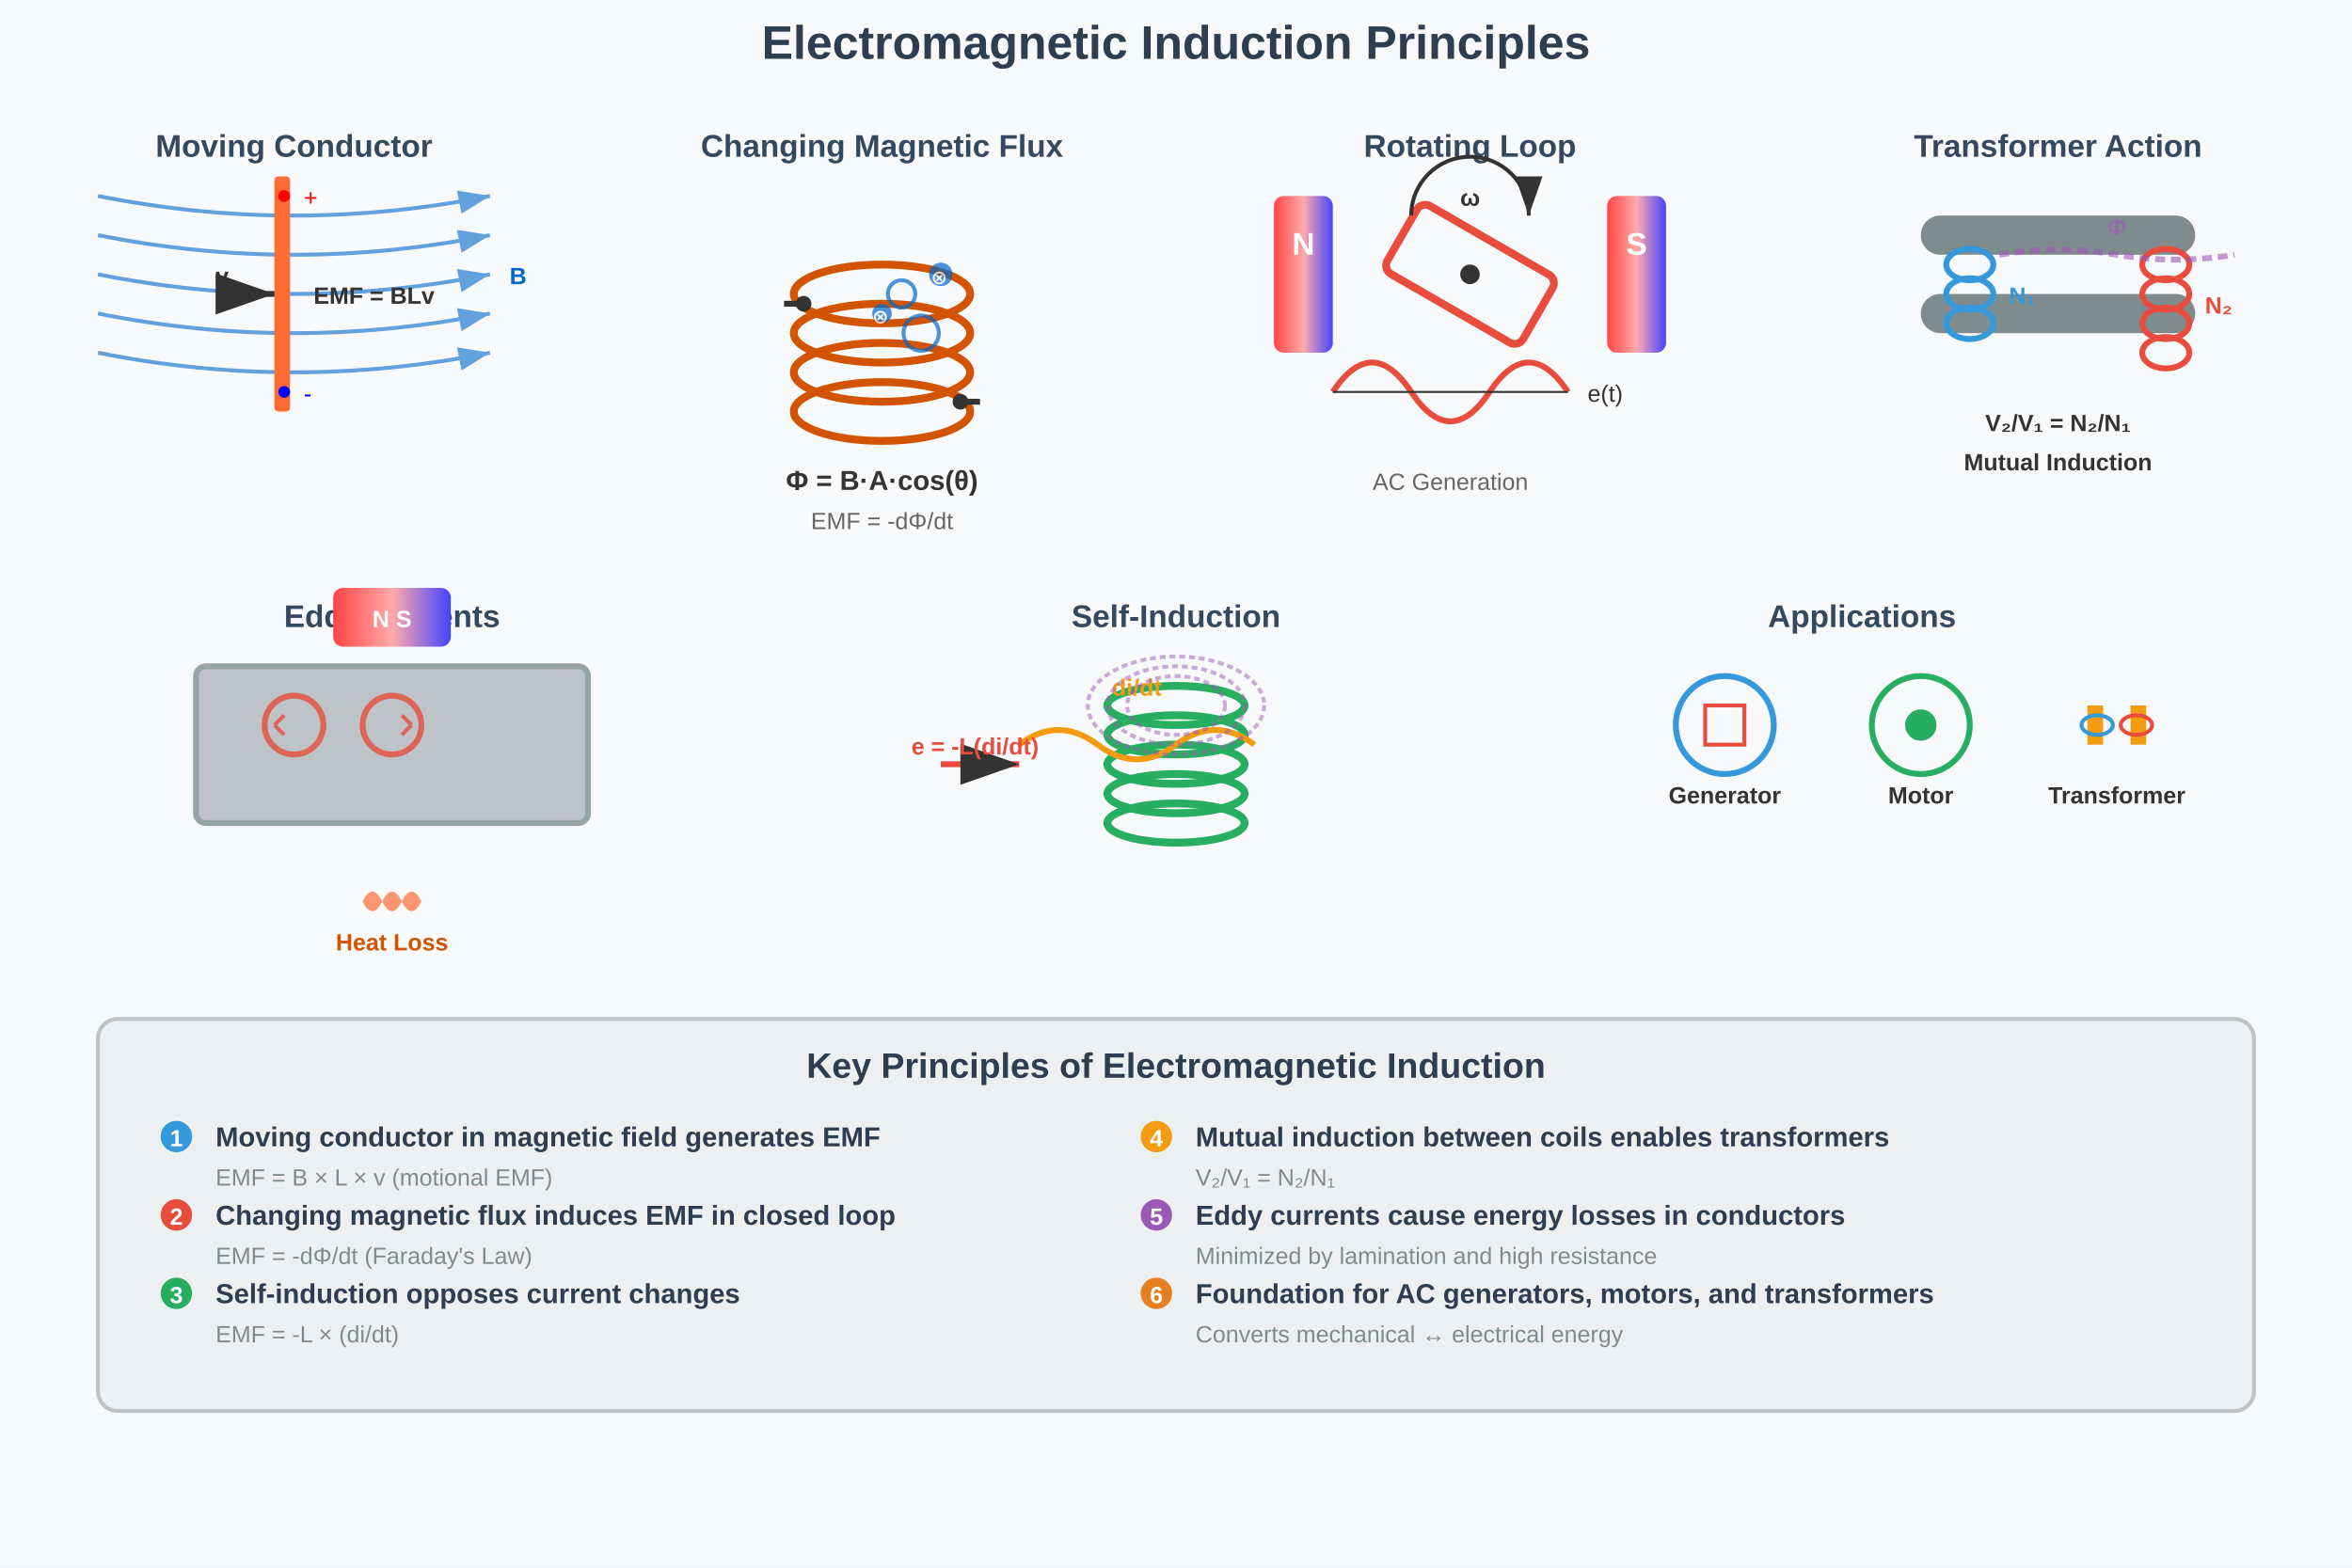
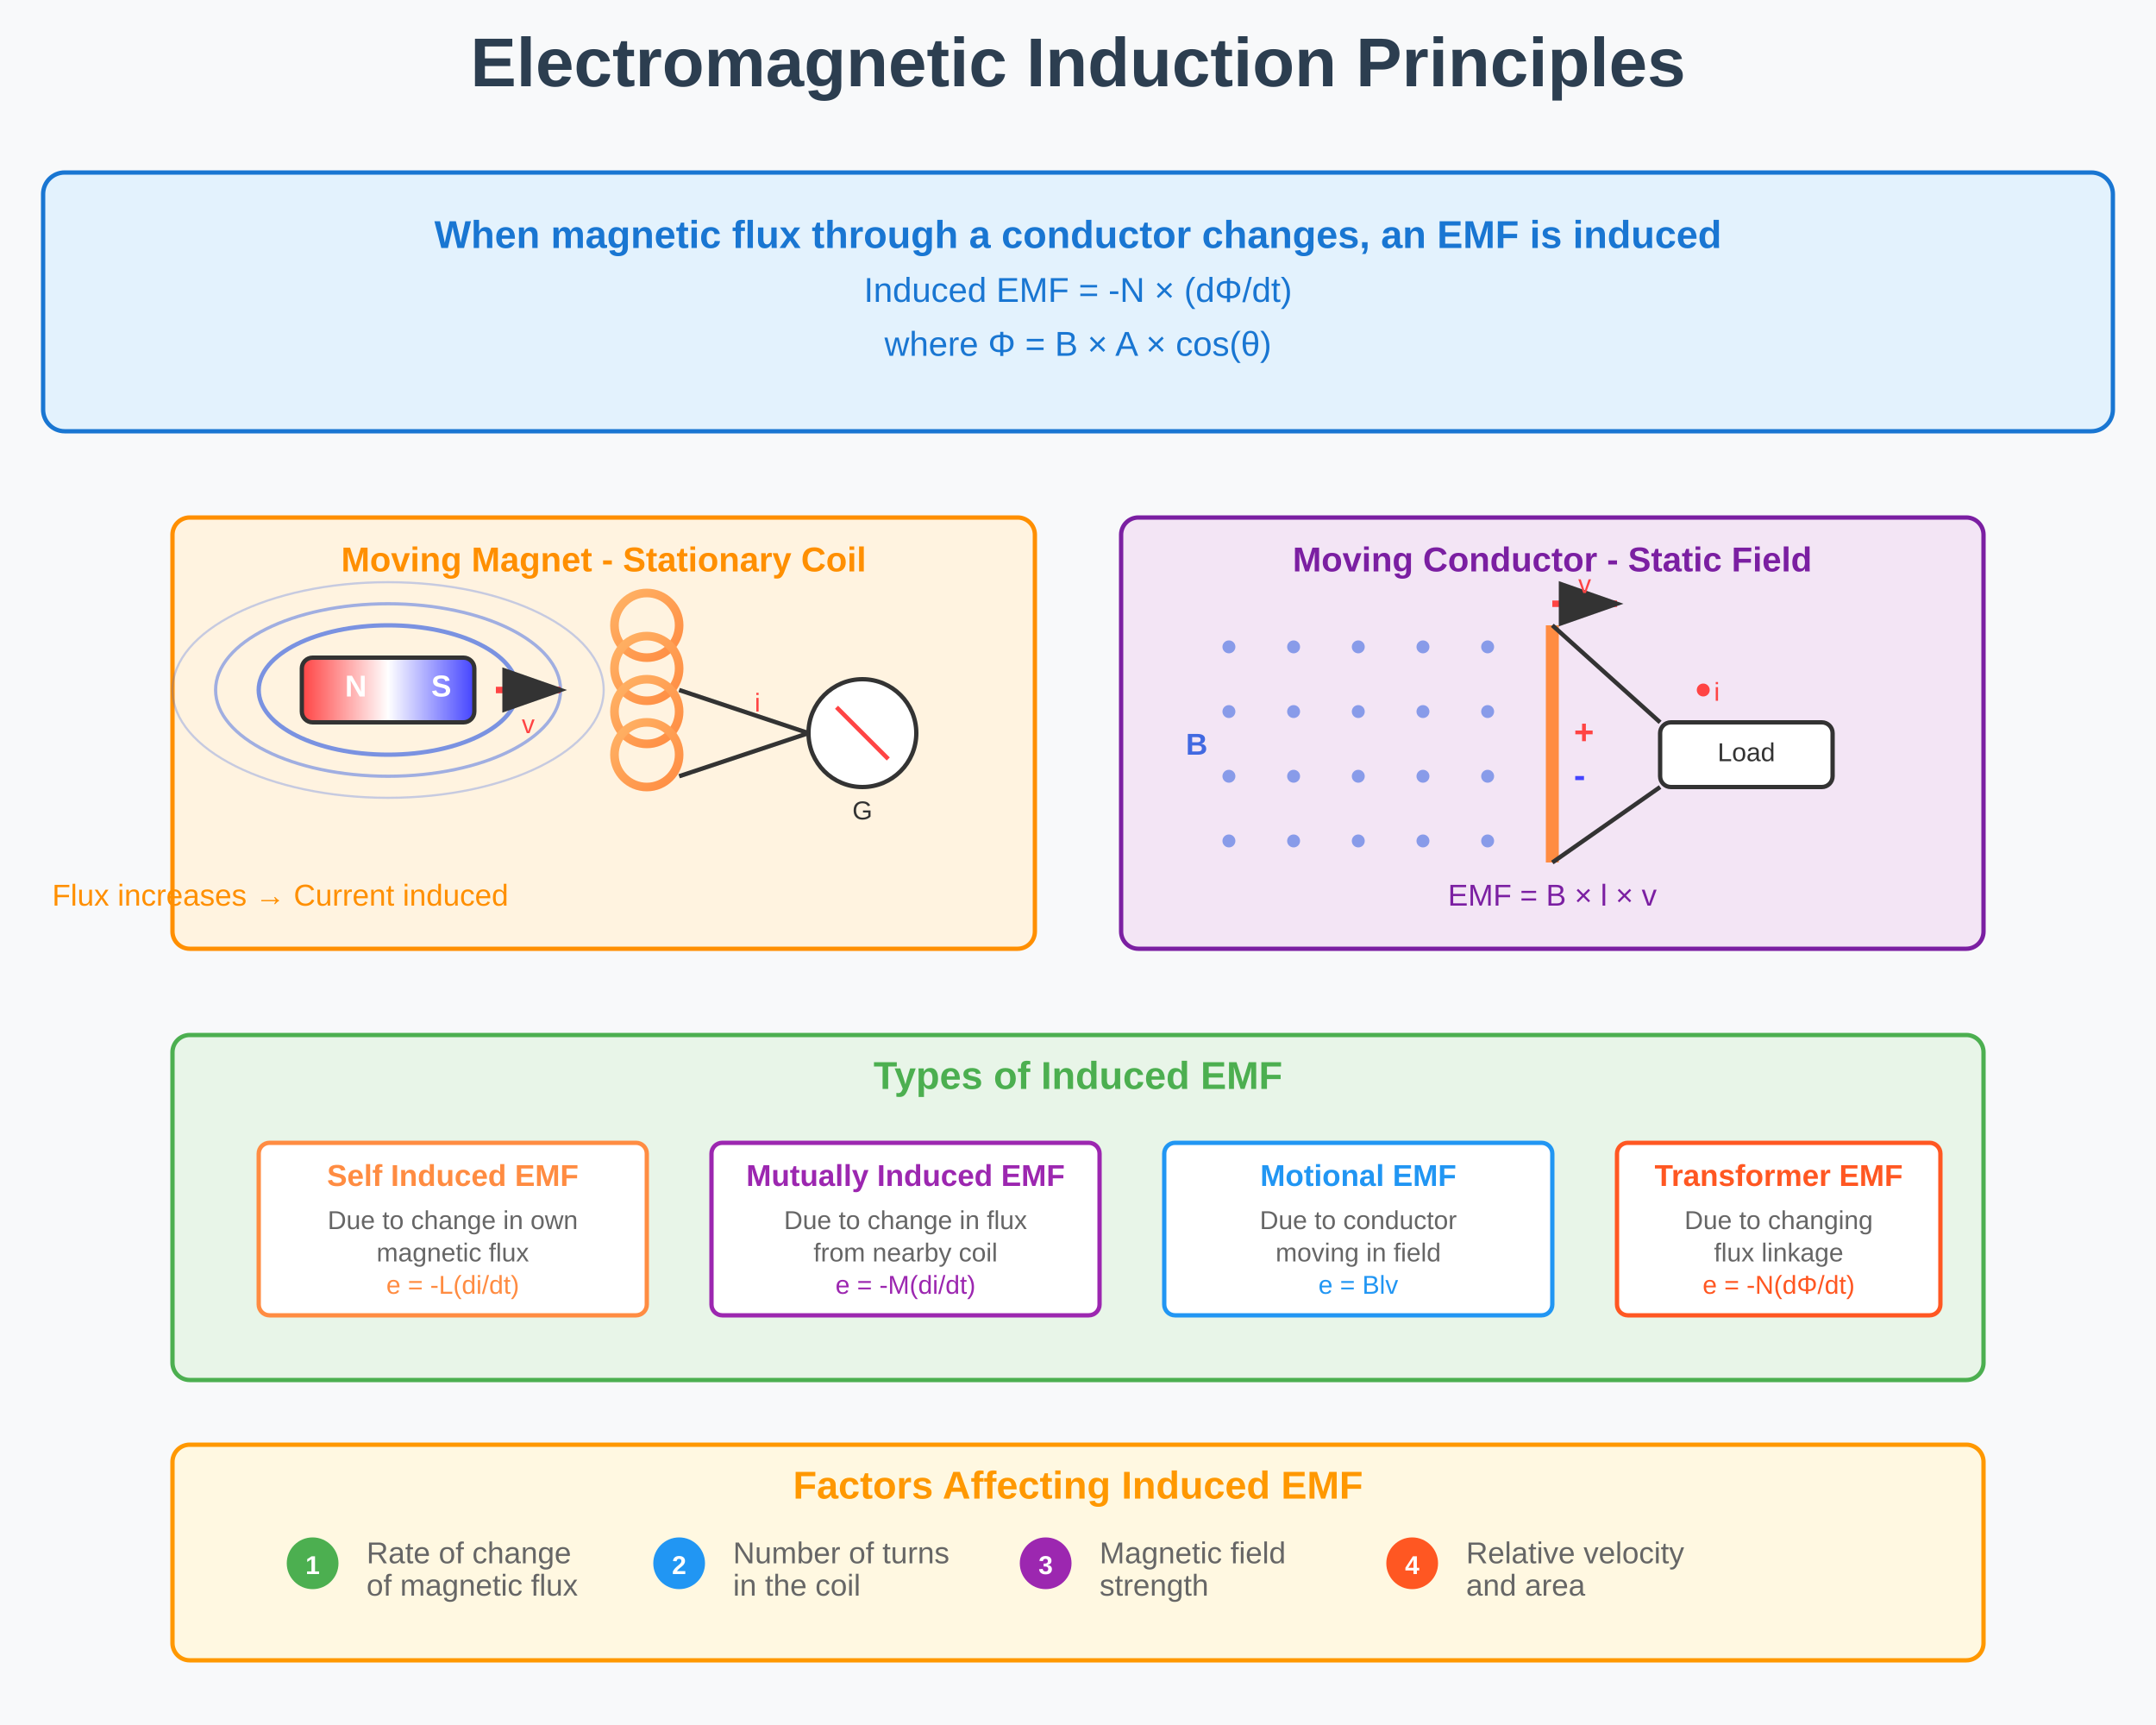
- <svg xmlns="http://www.w3.org/2000/svg" viewBox="0 0 1200 800">
+ <svg xmlns="http://www.w3.org/2000/svg" viewBox="0 0 1000 800">
  <defs>
    <linearGradient id="magnetGrad" x1="0%" y1="0%" x2="100%" y2="0%">
-       <stop offset="0%" style="stop-color:#ff4444;stop-opacity:1" />
-       <stop offset="50%" style="stop-color:#ffaaaa;stop-opacity:1" />
-       <stop offset="100%" style="stop-color:#4444ff;stop-opacity:1" />
+       <stop offset="0%" style="stop-color:#FF4444;stop-opacity:1" />
+       <stop offset="50%" style="stop-color:#FFFFFF;stop-opacity:1" />
+       <stop offset="100%" style="stop-color:#4444FF;stop-opacity:1" />
    </linearGradient>
-     <linearGradient id="fieldGrad" x1="0%" y1="0%" x2="100%" y2="100%">
-       <stop offset="0%" style="stop-color:#00aa00;stop-opacity:0.3" />
-       <stop offset="100%" style="stop-color:#00ff00;stop-opacity:0.1" />
+     <linearGradient id="coilGrad" x1="0%" y1="0%" x2="100%" y2="100%">
+       <stop offset="0%" style="stop-color:#FFB366;stop-opacity:1" />
+       <stop offset="100%" style="stop-color:#FF8C42;stop-opacity:1" />
    </linearGradient>
-     <marker id="arrowhead" markerWidth="10" markerHeight="7" refX="10" refY="3.5" orient="auto">
+     <radialGradient id="fieldGrad" cx="50%" cy="50%" r="50%">
+       <stop offset="0%" style="stop-color:#87CEEB;stop-opacity:0.8" />
+       <stop offset="100%" style="stop-color:#4169E1;stop-opacity:0.3" />
+     </radialGradient>
+     <marker id="arrowhead" markerWidth="10" markerHeight="7" refX="9" refY="3.5" orient="auto">
      <polygon points="0 0, 10 3.5, 0 7" fill="#333" />
    </marker>
-     <marker id="fieldArrow" markerWidth="8" markerHeight="6" refX="8" refY="3" orient="auto">
-       <polygon points="0 0, 8 3, 0 6" fill="#0066cc" />
-     </marker>
  </defs>
-   <rect width="1200" height="800" fill="#f8f9fa" />
-   <text x="600" y="30" text-anchor="middle" font-family="Arial, sans-serif" font-size="24" font-weight="bold" fill="#2c3e50">
+   <rect width="1000" height="800" fill="#F8F9FA" />
+   <text x="500" y="40" font-family="Arial, sans-serif" font-size="32" font-weight="bold" text-anchor="middle" fill="#2C3E50">
    Electromagnetic Induction Principles
  </text>
-   <g id="moving-conductor">
-     <text x="150" y="80" text-anchor="middle" font-family="Arial, sans-serif" font-size="16" font-weight="bold" fill="#34495e">
-       Moving Conductor
-     </text>
-     <g stroke="#0066cc" stroke-width="2" fill="none" opacity="0.6">
-       <path d="M50 100 Q150 120 250 100" marker-end="url(#fieldArrow)" />
-       <path d="M50 120 Q150 140 250 120" marker-end="url(#fieldArrow)" />
-       <path d="M50 140 Q150 160 250 140" marker-end="url(#fieldArrow)" />
-       <path d="M50 160 Q150 180 250 160" marker-end="url(#fieldArrow)" />
-       <path d="M50 180 Q150 200 250 180" marker-end="url(#fieldArrow)" />
-     </g>
-     <text x="260" y="145" font-family="Arial, sans-serif" font-size="12" fill="#0066cc" font-weight="bold">B</text>
-     <rect x="140" y="90" width="8" height="120" fill="#ff6b35" rx="2" />
-     <path d="M120 150 L140 150" stroke="#333" stroke-width="3" marker-end="url(#arrowhead)" />
-     <text x="110" y="145" font-family="Arial, sans-serif" font-size="12" fill="#333" font-weight="bold">v</text>
-     <circle cx="145" cy="100" r="3" fill="#ff0000" />
-     <circle cx="145" cy="200" r="3" fill="#0000ff" />
-     <text x="155" y="105" font-family="Arial, sans-serif" font-size="12" fill="#ff0000">+</text>
-     <text x="155" y="205" font-family="Arial, sans-serif" font-size="12" fill="#0000ff">-</text>
-     <text x="160" y="155" font-family="Arial, sans-serif" font-size="12" fill="#333" font-weight="bold">EMF = BLv</text>
-   </g>
-   <g id="flux-change">
-     <text x="450" y="80" text-anchor="middle" font-family="Arial, sans-serif" font-size="16" font-weight="bold" fill="#34495e">
-       Changing Magnetic Flux
-     </text>
-     <g transform="translate(400,120)">
-       <ellipse cx="50" cy="30" rx="45" ry="15" fill="none" stroke="#d35400" stroke-width="4" />
-       <ellipse cx="50" cy="50" rx="45" ry="15" fill="none" stroke="#d35400" stroke-width="4" />
-       <ellipse cx="50" cy="70" rx="45" ry="15" fill="none" stroke="#d35400" stroke-width="4" />
-       <ellipse cx="50" cy="90" rx="45" ry="15" fill="none" stroke="#d35400" stroke-width="4" />
-       <circle cx="10" cy="35" r="4" fill="#333" />
-       <circle cx="90" cy="85" r="4" fill="#333" />
-       <line x1="0" y1="35" x2="10" y2="35" stroke="#333" stroke-width="3" />
-       <line x1="90" y1="85" x2="100" y2="85" stroke="#333" stroke-width="3" />
-     </g>
-     <g transform="translate(430,110)" opacity="0.7">
-       <circle cx="20" cy="50" r="5" fill="#0066cc" />
-       <text x="15" y="55" font-family="Arial, sans-serif" font-size="10" fill="white" font-weight="bold">⊗</text>
-       <circle cx="30" cy="40" r="7" fill="none" stroke="#0066cc" stroke-width="2" />
-       <circle cx="40" cy="60" r="9" fill="none" stroke="#0066cc" stroke-width="2" />
-       <circle cx="50" cy="30" r="6" fill="#0066cc" />
-       <text x="45" y="35" font-family="Arial, sans-serif" font-size="10" fill="white" font-weight="bold">⊗</text>
-     </g>
-     <text x="450" y="250" text-anchor="middle" font-family="Arial, sans-serif" font-size="14" fill="#333" font-weight="bold">Φ = B·A·cos(θ)</text>
-     <text x="450" y="270" text-anchor="middle" font-family="Arial, sans-serif" font-size="12" fill="#666">EMF = -dΦ/dt</text>
-   </g>
-   <g id="rotating-loop">
-     <text x="750" y="80" text-anchor="middle" font-family="Arial, sans-serif" font-size="16" font-weight="bold" fill="#34495e">
-       Rotating Loop
-     </text>
-     <rect x="650" y="100" width="30" height="80" fill="url(#magnetGrad)" rx="5" />
-     <rect x="820" y="100" width="30" height="80" fill="url(#magnetGrad)" rx="5" />
-     <text x="665" y="130" text-anchor="middle" font-family="Arial, sans-serif" font-size="16" fill="white" font-weight="bold">N</text>
-     <text x="835" y="130" text-anchor="middle" font-family="Arial, sans-serif" font-size="16" fill="white" font-weight="bold">S</text>
-     <g transform="translate(750,140) rotate(30)">
-       <rect x="-40" y="-20" width="80" height="40" fill="none" stroke="#e74c3c" stroke-width="4" rx="5" />
-       <circle cx="0" cy="0" r="5" fill="#333" />
-     </g>
-     <path d="M720 110 A30 30 0 0 1 780 110" fill="none" stroke="#333" stroke-width="2" marker-end="url(#arrowhead)" />
-     <text x="745" y="105" font-family="Arial, sans-serif" font-size="12" fill="#333" font-weight="bold">ω</text>
-     <g transform="translate(680,200)">
-       <path d="M0 0 Q20 -30 40 0 Q60 30 80 0 Q100 -30 120 0" fill="none" stroke="#e74c3c" stroke-width="3" />
-       <line x1="0" y1="0" x2="120" y2="0" stroke="#333" stroke-width="1" />
-       <text x="130" y="5" font-family="Arial, sans-serif" font-size="12" fill="#333">e(t)</text>
-       <text x="60" y="50" text-anchor="middle" font-family="Arial, sans-serif" font-size="12" fill="#666">AC Generation</text>
-     </g>
-   </g>
-   <g id="transformer">
-     <text x="1050" y="80" text-anchor="middle" font-family="Arial, sans-serif" font-size="16" font-weight="bold" fill="#34495e">
-       Transformer Action
-     </text>
-     <rect x="980" y="110" width="140" height="20" fill="#7f8c8d" rx="10" />
-     <rect x="980" y="150" width="140" height="20" fill="#7f8c8d" rx="10" />
-     <g transform="translate(990,100)">
-       <ellipse cx="15" cy="35" rx="12" ry="8" fill="none" stroke="#3498db" stroke-width="3" />
-       <ellipse cx="15" cy="50" rx="12" ry="8" fill="none" stroke="#3498db" stroke-width="3" />
-       <ellipse cx="15" cy="65" rx="12" ry="8" fill="none" stroke="#3498db" stroke-width="3" />
-       <text x="35" y="55" font-family="Arial, sans-serif" font-size="12" fill="#3498db" font-weight="bold">N₁</text>
-     </g>
-     <g transform="translate(1090,100)">
-       <ellipse cx="15" cy="35" rx="12" ry="8" fill="none" stroke="#e74c3c" stroke-width="3" />
-       <ellipse cx="15" cy="50" rx="12" ry="8" fill="none" stroke="#e74c3c" stroke-width="3" />
-       <ellipse cx="15" cy="65" rx="12" ry="8" fill="none" stroke="#e74c3c" stroke-width="3" />
-       <ellipse cx="15" cy="80" rx="12" ry="8" fill="none" stroke="#e74c3c" stroke-width="3" />
-       <text x="35" y="60" font-family="Arial, sans-serif" font-size="12" fill="#e74c3c" font-weight="bold">N₂</text>
-     </g>
-     <g transform="translate(1020,120)" opacity="0.6">
-       <path d="M0 10 Q30 5 60 10 Q90 15 120 10" fill="none" stroke="#9b59b6" stroke-width="3" stroke-dasharray="5,3" />
-       <text x="60" y="0" text-anchor="middle" font-family="Arial, sans-serif" font-size="12" fill="#9b59b6" font-weight="bold">Φ</text>
-     </g>
-     <text x="1050" y="220" text-anchor="middle" font-family="Arial, sans-serif" font-size="12" fill="#333" font-weight="bold">V₂/V₁ = N₂/N₁</text>
-     <text x="1050" y="240" text-anchor="middle" font-family="Arial, sans-serif" font-size="12" fill="#333" font-weight="bold">Mutual Induction</text>
-   </g>
-   <g id="eddy-currents">
-     <text x="200" y="320" text-anchor="middle" font-family="Arial, sans-serif" font-size="16" font-weight="bold" fill="#34495e">
-       Eddy Currents
-     </text>
-     <rect x="100" y="340" width="200" height="80" fill="#bdc3c7" stroke="#95a5a6" stroke-width="3" rx="5" />
-     <rect x="170" y="300" width="60" height="30" fill="url(#magnetGrad)" rx="5" />
-     <text x="200" y="320" text-anchor="middle" font-family="Arial, sans-serif" font-size="12" fill="white" font-weight="bold">N S</text>
-     <g transform="translate(150,370)" opacity="0.8">
-       <circle cx="0" cy="0" r="15" fill="none" stroke="#e74c3c" stroke-width="3" />
-       <path d="M-10 0 L-5 -5 M-5 5 L-10 0" stroke="#e74c3c" stroke-width="2" />
-       <circle cx="50" cy="0" r="15" fill="none" stroke="#e74c3c" stroke-width="3" />
-       <path d="M60 0 L55 5 M55 -5 L60 0" stroke="#e74c3c" stroke-width="2" />
-     </g>
-     <g transform="translate(200,460)">
-       <path d="M-5 0 Q0 -10 5 0 Q0 10 -5 0" fill="#ff6b35" opacity="0.7" />
-       <path d="M5 0 Q10 -10 15 0 Q10 10 5 0" fill="#ff6b35" opacity="0.7" />
-       <path d="M-15 0 Q-10 -10 -5 0 Q-10 10 -15 0" fill="#ff6b35" opacity="0.7" />
-       <text x="0" y="25" text-anchor="middle" font-family="Arial, sans-serif" font-size="12" fill="#d35400" font-weight="bold">Heat Loss</text>
-     </g>
-   </g>
-   <g id="self-induction">
-     <text x="600" y="320" text-anchor="middle" font-family="Arial, sans-serif" font-size="16" font-weight="bold" fill="#34495e">
-       Self-Induction
-     </text>
-     <g transform="translate(550,340)">
-       <ellipse cx="50" cy="20" rx="35" ry="10" fill="none" stroke="#27ae60" stroke-width="4" />
-       <ellipse cx="50" cy="35" rx="35" ry="10" fill="none" stroke="#27ae60" stroke-width="4" />
-       <ellipse cx="50" cy="50" rx="35" ry="10" fill="none" stroke="#27ae60" stroke-width="4" />
-       <ellipse cx="50" cy="65" rx="35" ry="10" fill="none" stroke="#27ae60" stroke-width="4" />
-       <ellipse cx="50" cy="80" rx="35" ry="10" fill="none" stroke="#27ae60" stroke-width="4" />
-     </g>
-     <g transform="translate(520,380)">
-       <path d="M0 0 Q20 -15 40 0 Q60 15 80 0 Q100 -15 120 0" fill="none" stroke="#f39c12" stroke-width="3" />
-       <text x="60" y="-25" text-anchor="middle" font-family="Arial, sans-serif" font-size="12" fill="#f39c12" font-weight="bold">di/dt</text>
-     </g>
-     <path d="M480 390 L520 390" stroke="#e74c3c" stroke-width="3" marker-end="url(#arrowhead)" />
-     <text x="465" y="385" font-family="Arial, sans-serif" font-size="12" fill="#e74c3c" font-weight="bold">e = -L(di/dt)</text>
-     <g transform="translate(600,360)" opacity="0.5">
-       <ellipse cx="0" cy="0" rx="25" ry="15" fill="none" stroke="#9b59b6" stroke-width="2" stroke-dasharray="3,2" />
-       <ellipse cx="0" cy="0" rx="35" ry="20" fill="none" stroke="#9b59b6" stroke-width="2" stroke-dasharray="3,2" />
-       <ellipse cx="0" cy="0" rx="45" ry="25" fill="none" stroke="#9b59b6" stroke-width="2" stroke-dasharray="3,2" />
-     </g>
-   </g>
-   <g id="applications">
-     <text x="950" y="320" text-anchor="middle" font-family="Arial, sans-serif" font-size="16" font-weight="bold" fill="#34495e">
-       Applications
-     </text>
-     <g transform="translate(850,340)">
-       <circle cx="30" cy="30" r="25" fill="none" stroke="#3498db" stroke-width="3" />
-       <rect x="20" y="20" width="20" height="20" fill="none" stroke="#e74c3c" stroke-width="2" />
-       <text x="30" y="70" text-anchor="middle" font-family="Arial, sans-serif" font-size="12" fill="#333" font-weight="bold">Generator</text>
-     </g>
-     <g transform="translate(950,340)">
-       <circle cx="30" cy="30" r="25" fill="none" stroke="#27ae60" stroke-width="3" />
-       <circle cx="30" cy="30" r="8" fill="#27ae60" />
-       <text x="30" y="70" text-anchor="middle" font-family="Arial, sans-serif" font-size="12" fill="#333" font-weight="bold">Motor</text>
-     </g>
-     <g transform="translate(1050,340)">
-       <rect x="15" y="20" width="8" height="20" fill="#f39c12" />
-       <rect x="37" y="20" width="8" height="20" fill="#f39c12" />
-       <ellipse cx="20" cy="30" rx="8" ry="5" fill="none" stroke="#3498db" stroke-width="2" />
-       <ellipse cx="40" cy="30" rx="8" ry="5" fill="none" stroke="#e74c3c" stroke-width="2" />
-       <text x="30" y="70" text-anchor="middle" font-family="Arial, sans-serif" font-size="12" fill="#333" font-weight="bold">Transformer</text>
-     </g>
-   </g>
-   <g id="key-principles">
-     <rect x="50" y="520" width="1100" height="200" fill="#ecf0f1" stroke="#bdc3c7" stroke-width="2" rx="10" />
-     <text x="600" y="550" text-anchor="middle" font-family="Arial, sans-serif" font-size="18" font-weight="bold" fill="#2c3e50">
-       Key Principles of Electromagnetic Induction
-     </text>
-     <g transform="translate(80,570)">
-       <circle cx="10" cy="10" r="8" fill="#3498db" />
-       <text x="10" y="15" text-anchor="middle" font-family="Arial, sans-serif" font-size="12" fill="white" font-weight="bold">1</text>
-       <text x="30" y="15" font-family="Arial, sans-serif" font-size="14" fill="#2c3e50" font-weight="bold">Moving conductor in magnetic field generates EMF</text>
-       <text x="30" y="35" font-family="Arial, sans-serif" font-size="12" fill="#7f8c8d">EMF = B × L × v (motional EMF)</text>
-     </g>
-     <g transform="translate(80,610)">
-       <circle cx="10" cy="10" r="8" fill="#e74c3c" />
-       <text x="10" y="15" text-anchor="middle" font-family="Arial, sans-serif" font-size="12" fill="white" font-weight="bold">2</text>
-       <text x="30" y="15" font-family="Arial, sans-serif" font-size="14" fill="#2c3e50" font-weight="bold">Changing magnetic flux induces EMF in closed loop</text>
-       <text x="30" y="35" font-family="Arial, sans-serif" font-size="12" fill="#7f8c8d">EMF = -dΦ/dt (Faraday's Law)</text>
-     </g>
-     <g transform="translate(80,650)">
-       <circle cx="10" cy="10" r="8" fill="#27ae60" />
-       <text x="10" y="15" text-anchor="middle" font-family="Arial, sans-serif" font-size="12" fill="white" font-weight="bold">3</text>
-       <text x="30" y="15" font-family="Arial, sans-serif" font-size="14" fill="#2c3e50" font-weight="bold">Self-induction opposes current changes</text>
-       <text x="30" y="35" font-family="Arial, sans-serif" font-size="12" fill="#7f8c8d">EMF = -L × (di/dt)</text>
-     </g>
-     <g transform="translate(580,570)">
-       <circle cx="10" cy="10" r="8" fill="#f39c12" />
-       <text x="10" y="15" text-anchor="middle" font-family="Arial, sans-serif" font-size="12" fill="white" font-weight="bold">4</text>
-       <text x="30" y="15" font-family="Arial, sans-serif" font-size="14" fill="#2c3e50" font-weight="bold">Mutual induction between coils enables transformers</text>
-       <text x="30" y="35" font-family="Arial, sans-serif" font-size="12" fill="#7f8c8d">V₂/V₁ = N₂/N₁</text>
-     </g>
-     <g transform="translate(580,610)">
-       <circle cx="10" cy="10" r="8" fill="#9b59b6" />
-       <text x="10" y="15" text-anchor="middle" font-family="Arial, sans-serif" font-size="12" fill="white" font-weight="bold">5</text>
-       <text x="30" y="15" font-family="Arial, sans-serif" font-size="14" fill="#2c3e50" font-weight="bold">Eddy currents cause energy losses in conductors</text>
-       <text x="30" y="35" font-family="Arial, sans-serif" font-size="12" fill="#7f8c8d">Minimized by lamination and high resistance</text>
-     </g>
-     <g transform="translate(580,650)">
-       <circle cx="10" cy="10" r="8" fill="#e67e22" />
-       <text x="10" y="15" text-anchor="middle" font-family="Arial, sans-serif" font-size="12" fill="white" font-weight="bold">6</text>
-       <text x="30" y="15" font-family="Arial, sans-serif" font-size="14" fill="#2c3e50" font-weight="bold">Foundation for AC generators, motors, and transformers</text>
-       <text x="30" y="35" font-family="Arial, sans-serif" font-size="12" fill="#7f8c8d">Converts mechanical ↔ electrical energy</text>
+   <rect x="20" y="80" width="960" height="120" rx="10" fill="#E3F2FD" stroke="#1976D2" stroke-width="2" />
+   <text x="500" y="115" font-family="Arial, sans-serif" font-size="18" font-weight="bold" text-anchor="middle" fill="#1976D2">
+     When magnetic flux through a conductor changes, an EMF is induced
+   </text>
+   <text x="500" y="140" font-family="Arial, sans-serif" font-size="16" text-anchor="middle" fill="#1976D2">
+     Induced EMF = -N × (dΦ/dt)
+   </text>
+   <text x="500" y="165" font-family="Arial, sans-serif" font-size="16" text-anchor="middle" fill="#1976D2">
+     where Φ = B × A × cos(θ)
+   </text>
+   <g transform="translate(80, 240)">
+     <rect x="0" y="0" width="400" height="200" rx="8" fill="#FFF3E0" stroke="#FF8F00" stroke-width="2" />
+     <text x="200" y="25" font-family="Arial, sans-serif" font-size="16" font-weight="bold" text-anchor="middle" fill="#FF8F00">
+       Moving Magnet - Stationary Coil
+     </text>
+     <ellipse cx="100" cy="80" rx="60" ry="30" fill="none" stroke="#4169E1" stroke-width="2" opacity="0.7" />
+     <ellipse cx="100" cy="80" rx="80" ry="40" fill="none" stroke="#4169E1" stroke-width="1.5" opacity="0.5" />
+     <ellipse cx="100" cy="80" rx="100" ry="50" fill="none" stroke="#4169E1" stroke-width="1" opacity="0.3" />
+     <rect x="60" y="65" width="80" height="30" rx="5" fill="url(#magnetGrad)" stroke="#333" stroke-width="2" />
+     <text x="80" y="83" font-family="Arial, sans-serif" font-size="14" font-weight="bold" fill="white">N</text>
+     <text x="120" y="83" font-family="Arial, sans-serif" font-size="14" font-weight="bold" fill="white">S</text>
+     <path d="M 150 80 L 180 80" stroke="#FF4444" stroke-width="3" marker-end="url(#arrowhead)" />
+     <text x="165" y="100" font-family="Arial, sans-serif" font-size="12" text-anchor="middle" fill="#FF4444">v</text>
+     <g transform="translate(220, 50)">
+       <circle cx="0" cy="0" r="15" fill="none" stroke="url(#coilGrad)" stroke-width="4" />
+       <circle cx="0" cy="20" r="15" fill="none" stroke="url(#coilGrad)" stroke-width="4" />
+       <circle cx="0" cy="40" r="15" fill="none" stroke="url(#coilGrad)" stroke-width="4" />
+       <circle cx="0" cy="60" r="15" fill="none" stroke="url(#coilGrad)" stroke-width="4" />
+       <line x1="-15" y1="0" x2="-15" y2="60" stroke="url(#coilGrad)" stroke-width="4" />
+       <line x1="15" y1="0" x2="15" y2="60" stroke="url(#coilGrad)" stroke-width="4" />
+     </g>
+     <circle cx="320" cy="100" r="25" fill="white" stroke="#333" stroke-width="2" />
+     <line x1="308" y1="88" x2="332" y2="112" stroke="#FF4444" stroke-width="2" />
+     <text x="320" y="140" font-family="Arial, sans-serif" font-size="12" text-anchor="middle" fill="#333">G</text>
+     <line x1="235" y1="80" x2="295" y2="100" stroke="#333" stroke-width="2" />
+     <line x1="235" y1="120" x2="295" y2="100" stroke="#333" stroke-width="2" />
+     <text x="270" y="90" font-family="Arial, sans-serif" font-size="12" fill="#FF4444">i</text>
+     <text x="50" y="180" font-family="Arial, sans-serif" font-size="14" text-anchor="middle" fill="#FF8F00">
+       Flux increases → Current induced
+     </text>
+   </g>
+   <g transform="translate(520, 240)">
+     <rect x="0" y="0" width="400" height="200" rx="8" fill="#F3E5F5" stroke="#7B1FA2" stroke-width="2" />
+     <text x="200" y="25" font-family="Arial, sans-serif" font-size="16" font-weight="bold" text-anchor="middle" fill="#7B1FA2">
+       Moving Conductor - Static Field
+     </text>
+     <g opacity="0.6">
+       <circle cx="50" cy="60" r="3" fill="#4169E1" />
+       <circle cx="80" cy="60" r="3" fill="#4169E1" />
+       <circle cx="110" cy="60" r="3" fill="#4169E1" />
+       <circle cx="140" cy="60" r="3" fill="#4169E1" />
+       <circle cx="170" cy="60" r="3" fill="#4169E1" />
+       <circle cx="50" cy="90" r="3" fill="#4169E1" />
+       <circle cx="80" cy="90" r="3" fill="#4169E1" />
+       <circle cx="110" cy="90" r="3" fill="#4169E1" />
+       <circle cx="140" cy="90" r="3" fill="#4169E1" />
+       <circle cx="170" cy="90" r="3" fill="#4169E1" />
+       <circle cx="50" cy="120" r="3" fill="#4169E1" />
+       <circle cx="80" cy="120" r="3" fill="#4169E1" />
+       <circle cx="110" cy="120" r="3" fill="#4169E1" />
+       <circle cx="140" cy="120" r="3" fill="#4169E1" />
+       <circle cx="170" cy="120" r="3" fill="#4169E1" />
+       <circle cx="50" cy="150" r="3" fill="#4169E1" />
+       <circle cx="80" cy="150" r="3" fill="#4169E1" />
+       <circle cx="110" cy="150" r="3" fill="#4169E1" />
+       <circle cx="140" cy="150" r="3" fill="#4169E1" />
+       <circle cx="170" cy="150" r="3" fill="#4169E1" />
+     </g>
+     <text x="30" y="110" font-family="Arial, sans-serif" font-size="14" font-weight="bold" fill="#4169E1">B</text>
+     <line x1="200" y1="50" x2="200" y2="160" stroke="#FF8C42" stroke-width="6" />
+     <path d="M 200 40 L 230 40" stroke="#FF4444" stroke-width="3" marker-end="url(#arrowhead)" />
+     <text x="215" y="35" font-family="Arial, sans-serif" font-size="12" text-anchor="middle" fill="#FF4444">v</text>
+     <text x="210" y="105" font-family="Arial, sans-serif" font-size="16" font-weight="bold" fill="#FF4444">+</text>
+     <text x="210" y="125" font-family="Arial, sans-serif" font-size="16" font-weight="bold" fill="#4444FF">-</text>
+     <rect x="250" y="95" width="80" height="30" rx="5" fill="white" stroke="#333" stroke-width="2" />
+     <text x="290" y="113" font-family="Arial, sans-serif" font-size="12" text-anchor="middle" fill="#333">Load</text>
+     <line x1="200" y1="50" x2="250" y2="95" stroke="#333" stroke-width="2" />
+     <line x1="200" y1="160" x2="250" y2="125" stroke="#333" stroke-width="2" />
+     <circle cx="270" cy="80" r="3" fill="#FF4444" />
+     <text x="275" y="85" font-family="Arial, sans-serif" font-size="12" fill="#FF4444">i</text>
+     <text x="200" y="180" font-family="Arial, sans-serif" font-size="14" text-anchor="middle" fill="#7B1FA2">
+       EMF = B × l × v
+     </text>
+   </g>
+   <g transform="translate(80, 480)">
+     <rect x="0" y="0" width="840" height="160" rx="8" fill="#E8F5E8" stroke="#4CAF50" stroke-width="2" />
+     <text x="420" y="25" font-family="Arial, sans-serif" font-size="18" font-weight="bold" text-anchor="middle" fill="#4CAF50">
+       Types of Induced EMF
+     </text>
+     <g transform="translate(40, 50)">
+       <rect x="0" y="0" width="180" height="80" rx="5" fill="white" stroke="#FF8C42" stroke-width="2" />
+       <text x="90" y="20" font-family="Arial, sans-serif" font-size="14" font-weight="bold" text-anchor="middle" fill="#FF8C42">
+         Self Induced EMF
+       </text>
+       <text x="90" y="40" font-family="Arial, sans-serif" font-size="12" text-anchor="middle" fill="#666">
+         Due to change in own
+       </text>
+       <text x="90" y="55" font-family="Arial, sans-serif" font-size="12" text-anchor="middle" fill="#666">
+         magnetic flux
+       </text>
+       <text x="90" y="70" font-family="Arial, sans-serif" font-size="12" text-anchor="middle" fill="#FF8C42">
+         e = -L(di/dt)
+       </text>
+     </g>
+     <g transform="translate(250, 50)">
+       <rect x="0" y="0" width="180" height="80" rx="5" fill="white" stroke="#9C27B0" stroke-width="2" />
+       <text x="90" y="20" font-family="Arial, sans-serif" font-size="14" font-weight="bold" text-anchor="middle" fill="#9C27B0">
+         Mutually Induced EMF
+       </text>
+       <text x="90" y="40" font-family="Arial, sans-serif" font-size="12" text-anchor="middle" fill="#666">
+         Due to change in flux
+       </text>
+       <text x="90" y="55" font-family="Arial, sans-serif" font-size="12" text-anchor="middle" fill="#666">
+         from nearby coil
+       </text>
+       <text x="90" y="70" font-family="Arial, sans-serif" font-size="12" text-anchor="middle" fill="#9C27B0">
+         e = -M(di/dt)
+       </text>
+     </g>
+     <g transform="translate(460, 50)">
+       <rect x="0" y="0" width="180" height="80" rx="5" fill="white" stroke="#2196F3" stroke-width="2" />
+       <text x="90" y="20" font-family="Arial, sans-serif" font-size="14" font-weight="bold" text-anchor="middle" fill="#2196F3">
+         Motional EMF
+       </text>
+       <text x="90" y="40" font-family="Arial, sans-serif" font-size="12" text-anchor="middle" fill="#666">
+         Due to conductor
+       </text>
+       <text x="90" y="55" font-family="Arial, sans-serif" font-size="12" text-anchor="middle" fill="#666">
+         moving in field
+       </text>
+       <text x="90" y="70" font-family="Arial, sans-serif" font-size="12" text-anchor="middle" fill="#2196F3">
+         e = Blv
+       </text>
+     </g>
+     <g transform="translate(670, 50)">
+       <rect x="0" y="0" width="150" height="80" rx="5" fill="white" stroke="#FF5722" stroke-width="2" />
+       <text x="75" y="20" font-family="Arial, sans-serif" font-size="14" font-weight="bold" text-anchor="middle" fill="#FF5722">
+         Transformer EMF
+       </text>
+       <text x="75" y="40" font-family="Arial, sans-serif" font-size="12" text-anchor="middle" fill="#666">
+         Due to changing
+       </text>
+       <text x="75" y="55" font-family="Arial, sans-serif" font-size="12" text-anchor="middle" fill="#666">
+         flux linkage
+       </text>
+       <text x="75" y="70" font-family="Arial, sans-serif" font-size="12" text-anchor="middle" fill="#FF5722">
+         e = -N(dΦ/dt)
+       </text>
+     </g>
+   </g>
+   <g transform="translate(80, 670)">
+     <rect x="0" y="0" width="840" height="100" rx="8" fill="#FFF8E1" stroke="#FF9800" stroke-width="2" />
+     <text x="420" y="25" font-family="Arial, sans-serif" font-size="18" font-weight="bold" text-anchor="middle" fill="#FF9800">
+       Factors Affecting Induced EMF
+     </text>
+     <g transform="translate(50, 40)">
+       <circle cx="15" cy="15" r="12" fill="#4CAF50" />
+       <text x="15" y="20" font-family="Arial, sans-serif" font-size="12" font-weight="bold" text-anchor="middle" fill="white">1</text>
+       <text x="40" y="15" font-family="Arial, sans-serif" font-size="14" fill="#666">Rate of change</text>
+       <text x="40" y="30" font-family="Arial, sans-serif" font-size="14" fill="#666">of magnetic flux</text>
+     </g>
+     <g transform="translate(220, 40)">
+       <circle cx="15" cy="15" r="12" fill="#2196F3" />
+       <text x="15" y="20" font-family="Arial, sans-serif" font-size="12" font-weight="bold" text-anchor="middle" fill="white">2</text>
+       <text x="40" y="15" font-family="Arial, sans-serif" font-size="14" fill="#666">Number of turns</text>
+       <text x="40" y="30" font-family="Arial, sans-serif" font-size="14" fill="#666">in the coil</text>
+     </g>
+     <g transform="translate(390, 40)">
+       <circle cx="15" cy="15" r="12" fill="#9C27B0" />
+       <text x="15" y="20" font-family="Arial, sans-serif" font-size="12" font-weight="bold" text-anchor="middle" fill="white">3</text>
+       <text x="40" y="15" font-family="Arial, sans-serif" font-size="14" fill="#666">Magnetic field</text>
+       <text x="40" y="30" font-family="Arial, sans-serif" font-size="14" fill="#666">strength</text>
+     </g>
+     <g transform="translate(560, 40)">
+       <circle cx="15" cy="15" r="12" fill="#FF5722" />
+       <text x="15" y="20" font-family="Arial, sans-serif" font-size="12" font-weight="bold" text-anchor="middle" fill="white">4</text>
+       <text x="40" y="15" font-family="Arial, sans-serif" font-size="14" fill="#666">Relative velocity</text>
+       <text x="40" y="30" font-family="Arial, sans-serif" font-size="14" fill="#666">and area</text>
    </g>
  </g>
</svg>
